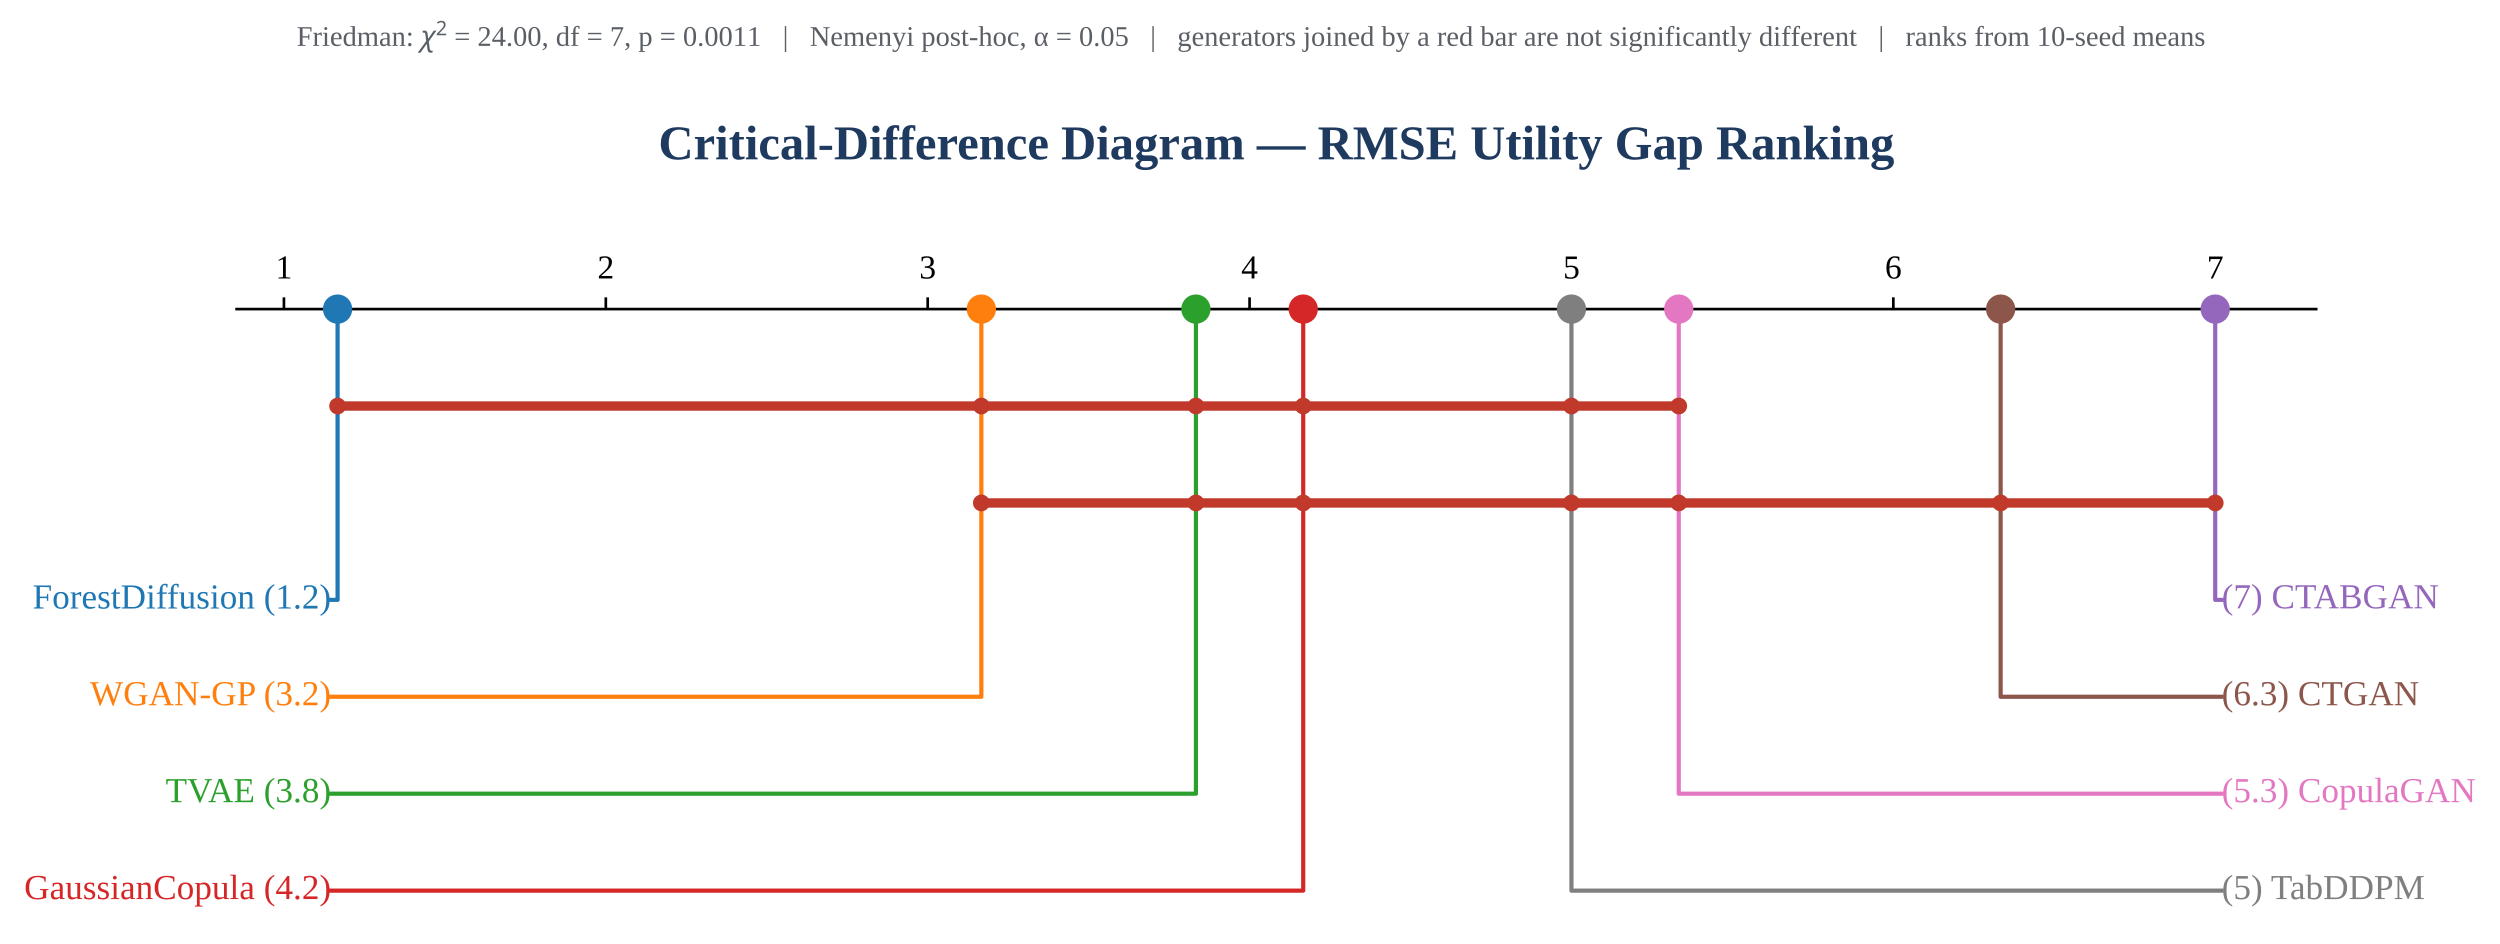
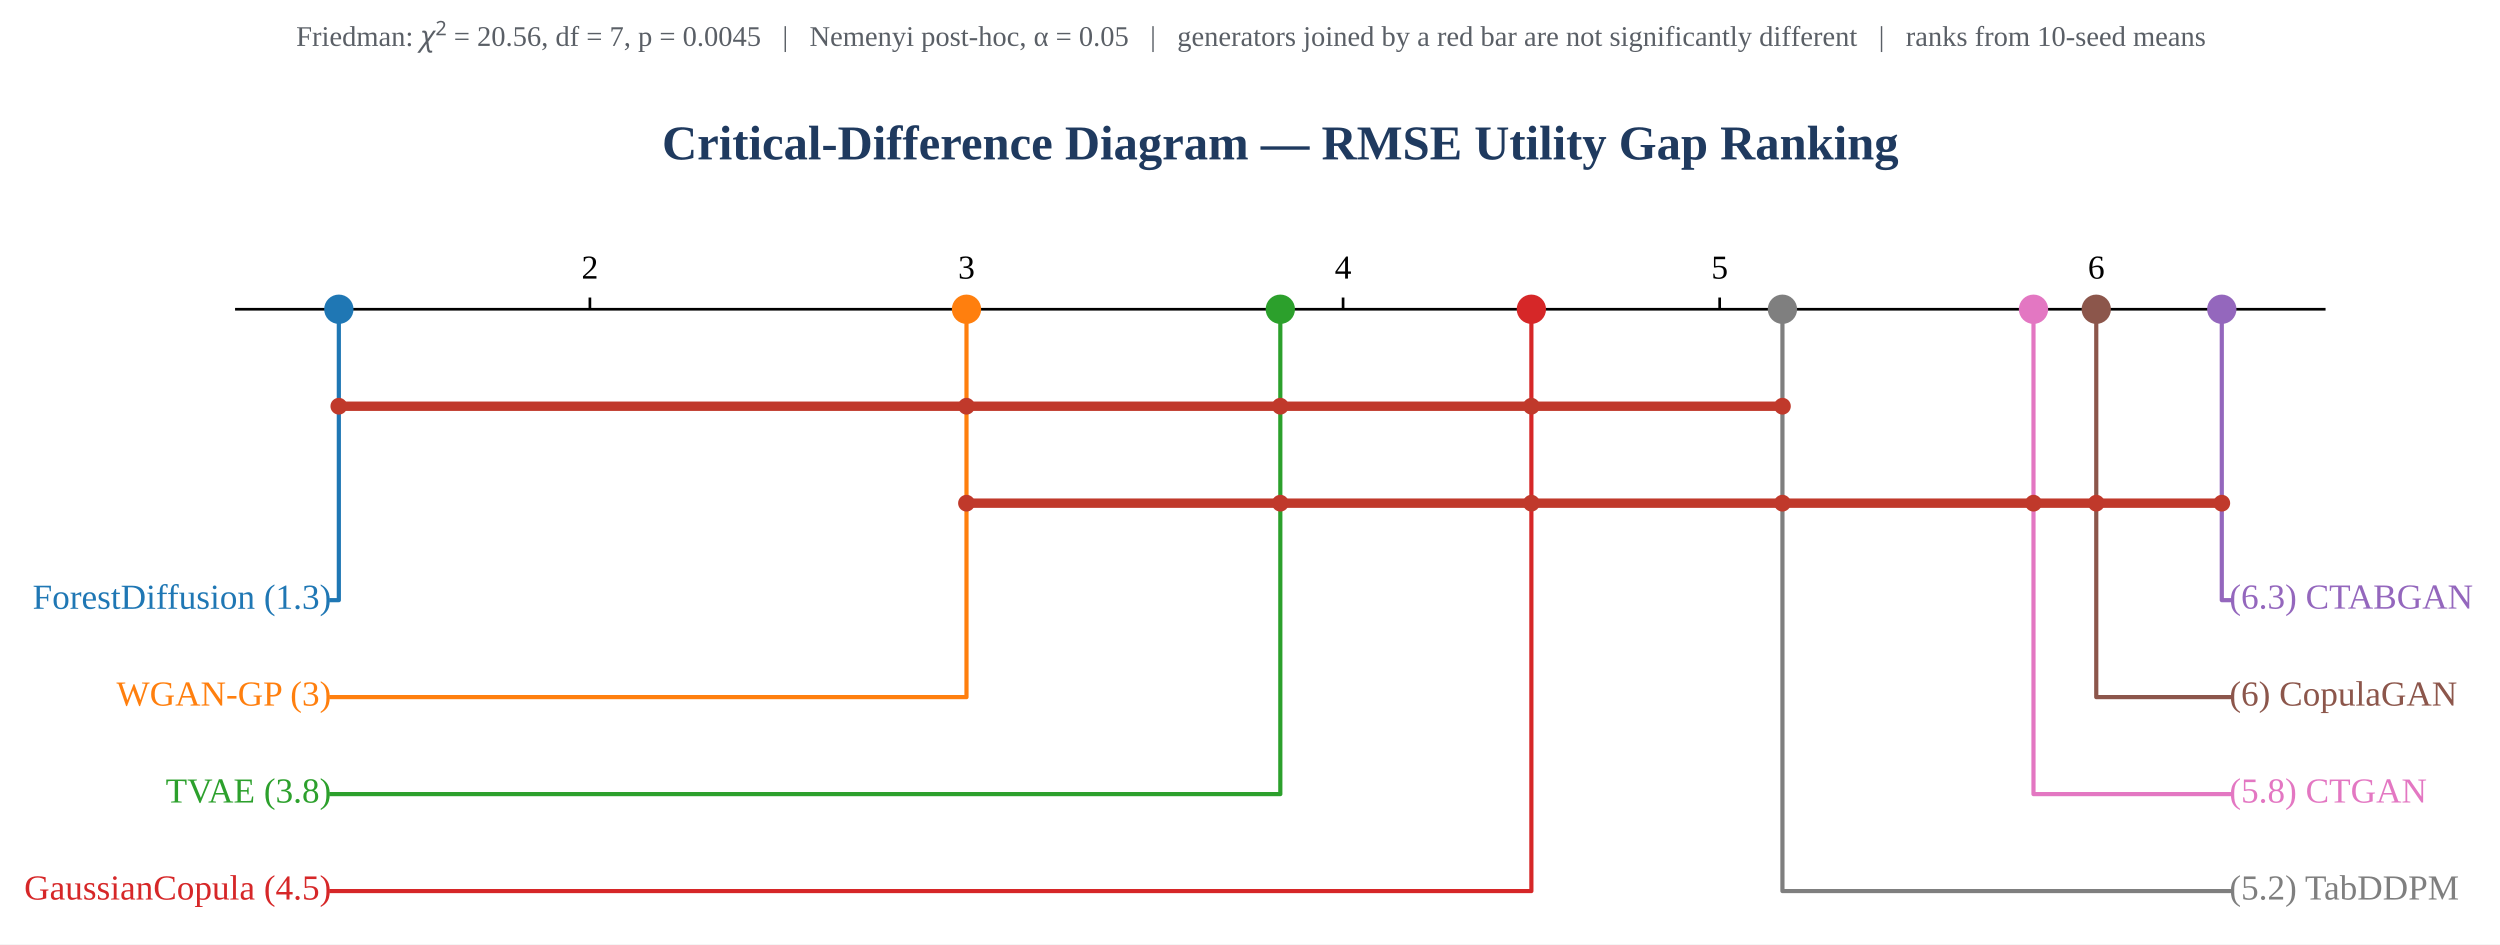
- <svg xmlns="http://www.w3.org/2000/svg" xmlns:xlink="http://www.w3.org/1999/xlink" width="745.669pt" height="281.52pt" viewBox="0 0 745.669 281.52" version="1.1">
+ <svg xmlns="http://www.w3.org/2000/svg" xmlns:xlink="http://www.w3.org/1999/xlink" width="745.305pt" height="281.52pt" viewBox="0 0 745.305 281.52" version="1.1">
  <defs>
    <style type="text/css">*{stroke-linejoin: round; stroke-linecap: butt}</style>
  </defs>
  <g id="figure_1">
    <g id="patch_1">
-       <path d="M 0 281.52  L 745.669 281.52  L 745.669 0  L 0 0  z " style="fill: #ffffff" />
+       <path d="M 0 281.52  L 745.305 281.52  L 745.305 0  L 0 0  z " style="fill: #ffffff" />
    </g>
    <g id="axes_1">
      <g id="patch_2">
-         <path d="M 70.576 274.32  L 690.84 274.32  L 690.84 83.52  L 70.576 83.52  z " style="fill: #ffffff" />
+         <path d="M 70.478 274.32  L 692.901 274.32  L 692.901 83.52  L 70.478 83.52  z " style="fill: #ffffff" />
      </g>
      <g id="matplotlib.axis_1">
        <g id="xtick_1">
          <g id="line2d_1">
            <defs>
-               <path id="m871bf089b4" d="M 0 0  L 0 -3.5  " style="stroke: #000000; stroke-width: 0.8" />
+               <path id="mf775d69736" d="M 0 0  L 0 -3.5  " style="stroke: #000000; stroke-width: 0.8" />
            </defs>
            <g>
-               <use xlink:href="#m871bf089b4" x="84.689" y="92.193" style="stroke: #000000; stroke-width: 0.8" />
+               <use xlink:href="#mf775d69736" x="175.862" y="92.193" style="stroke: #000000; stroke-width: 0.8" />
            </g>
          </g>
          <g id="text_1">
-             <text style="font-size: 10px; font-family: 'Tinos', 'Times New Roman', 'Liberation Serif', 'DejaVu Serif', serif; text-anchor: middle" x="84.689" y="83.063" transform="rotate(-0 84.68894 83.06304)">1</text>
+             <text style="font-size: 10px; font-family: 'Tinos', 'Times New Roman', 'Liberation Serif', 'DejaVu Serif', serif; text-anchor: middle" x="175.862" y="83.063" transform="rotate(-0 175.8618 83.06304)">2</text>
          </g>
        </g>
        <g id="xtick_2">
          <g id="line2d_2">
            <g>
-               <use xlink:href="#m871bf089b4" x="180.695" y="92.193" style="stroke: #000000; stroke-width: 0.8" />
+               <use xlink:href="#mf775d69736" x="288.132" y="92.193" style="stroke: #000000; stroke-width: 0.8" />
            </g>
          </g>
          <g id="text_2">
-             <text style="font-size: 10px; font-family: 'Tinos', 'Times New Roman', 'Liberation Serif', 'DejaVu Serif', serif; text-anchor: middle" x="180.695" y="83.063" transform="rotate(-0 180.6951 83.06304)">2</text>
+             <text style="font-size: 10px; font-family: 'Tinos', 'Times New Roman', 'Liberation Serif', 'DejaVu Serif', serif; text-anchor: middle" x="288.132" y="83.063" transform="rotate(-0 288.1315 83.06304)">3</text>
          </g>
        </g>
        <g id="xtick_3">
          <g id="line2d_3">
            <g>
-               <use xlink:href="#m871bf089b4" x="276.701" y="92.193" style="stroke: #000000; stroke-width: 0.8" />
+               <use xlink:href="#mf775d69736" x="400.401" y="92.193" style="stroke: #000000; stroke-width: 0.8" />
            </g>
          </g>
          <g id="text_3">
-             <text style="font-size: 10px; font-family: 'Tinos', 'Times New Roman', 'Liberation Serif', 'DejaVu Serif', serif; text-anchor: middle" x="276.701" y="83.063" transform="rotate(-0 276.7012 83.06304)">3</text>
+             <text style="font-size: 10px; font-family: 'Tinos', 'Times New Roman', 'Liberation Serif', 'DejaVu Serif', serif; text-anchor: middle" x="400.401" y="83.063" transform="rotate(-0 400.4013 83.06304)">4</text>
          </g>
        </g>
        <g id="xtick_4">
          <g id="line2d_4">
            <g>
-               <use xlink:href="#m871bf089b4" x="372.707" y="92.193" style="stroke: #000000; stroke-width: 0.8" />
+               <use xlink:href="#mf775d69736" x="512.671" y="92.193" style="stroke: #000000; stroke-width: 0.8" />
            </g>
          </g>
          <g id="text_4">
-             <text style="font-size: 10px; font-family: 'Tinos', 'Times New Roman', 'Liberation Serif', 'DejaVu Serif', serif; text-anchor: middle" x="372.707" y="83.063" transform="rotate(-0 372.7073 83.06304)">4</text>
+             <text style="font-size: 10px; font-family: 'Tinos', 'Times New Roman', 'Liberation Serif', 'DejaVu Serif', serif; text-anchor: middle" x="512.671" y="83.063" transform="rotate(-0 512.6711 83.06304)">5</text>
          </g>
        </g>
        <g id="xtick_5">
          <g id="line2d_5">
            <g>
-               <use xlink:href="#m871bf089b4" x="468.713" y="92.193" style="stroke: #000000; stroke-width: 0.8" />
+               <use xlink:href="#mf775d69736" x="624.941" y="92.193" style="stroke: #000000; stroke-width: 0.8" />
            </g>
          </g>
          <g id="text_5">
-             <text style="font-size: 10px; font-family: 'Tinos', 'Times New Roman', 'Liberation Serif', 'DejaVu Serif', serif; text-anchor: middle" x="468.713" y="83.063" transform="rotate(-0 468.7135 83.06304)">5</text>
-           </g>
-         </g>
-         <g id="xtick_6">
-           <g id="line2d_6">
-             <g>
-               <use xlink:href="#m871bf089b4" x="564.72" y="92.193" style="stroke: #000000; stroke-width: 0.8" />
-             </g>
-           </g>
-           <g id="text_6">
-             <text style="font-size: 10px; font-family: 'Tinos', 'Times New Roman', 'Liberation Serif', 'DejaVu Serif', serif; text-anchor: middle" x="564.72" y="83.063" transform="rotate(-0 564.7196 83.06304)">6</text>
-           </g>
-         </g>
-         <g id="xtick_7">
-           <g id="line2d_7">
-             <g>
-               <use xlink:href="#m871bf089b4" x="660.726" y="92.193" style="stroke: #000000; stroke-width: 0.8" />
-             </g>
-           </g>
-           <g id="text_7">
-             <text style="font-size: 10px; font-family: 'Tinos', 'Times New Roman', 'Liberation Serif', 'DejaVu Serif', serif; text-anchor: middle" x="660.726" y="83.063" transform="rotate(-0 660.7258 83.06304)">7</text>
-           </g>
-         </g>
+             <text style="font-size: 10px; font-family: 'Tinos', 'Times New Roman', 'Liberation Serif', 'DejaVu Serif', serif; text-anchor: middle" x="624.941" y="83.063" transform="rotate(-0 624.9409 83.06304)">6</text>
+           </g>
+         </g>
+       </g>
+       <g id="line2d_6">
+         <path d="M 98.77 178.92  L 101.015 178.92  L 101.015 92.193  " clip-path="url(#pda15fbd3fc)" style="fill: none; stroke: #1f77b4; stroke-width: 1.25; stroke-linecap: square" />
+       </g>
+       <g id="line2d_7">
+         <path d="M 98.77 207.829  L 288.132 207.829  L 288.132 92.193  " clip-path="url(#pda15fbd3fc)" style="fill: none; stroke: #ff7f0e; stroke-width: 1.25; stroke-linecap: square" />
      </g>
      <g id="line2d_8">
-         <path d="M 98.77 178.92  L 100.69 178.92  L 100.69 92.193  " clip-path="url(#pd97f876963)" style="fill: none; stroke: #1f77b4; stroke-width: 1.25; stroke-linecap: square" />
+         <path d="M 98.77 236.738  L 381.69 236.738  L 381.69 92.193  " clip-path="url(#pda15fbd3fc)" style="fill: none; stroke: #2ca02c; stroke-width: 1.25; stroke-linecap: square" />
      </g>
      <g id="line2d_9">
-         <path d="M 98.77 207.829  L 292.702 207.829  L 292.702 92.193  " clip-path="url(#pd97f876963)" style="fill: none; stroke: #ff7f0e; stroke-width: 1.25; stroke-linecap: square" />
+         <path d="M 98.77 265.647  L 456.536 265.647  L 456.536 92.193  " clip-path="url(#pda15fbd3fc)" style="fill: none; stroke: #d62728; stroke-width: 1.25; stroke-linecap: square" />
      </g>
      <g id="line2d_10">
-         <path d="M 98.77 236.738  L 356.706 236.738  L 356.706 92.193  " clip-path="url(#pd97f876963)" style="fill: none; stroke: #2ca02c; stroke-width: 1.25; stroke-linecap: square" />
+         <path d="M 664.61 178.92  L 662.364 178.92  L 662.364 92.193  " clip-path="url(#pda15fbd3fc)" style="fill: none; stroke: #9467bd; stroke-width: 1.25; stroke-linecap: square" />
      </g>
      <g id="line2d_11">
-         <path d="M 98.77 265.647  L 388.708 265.647  L 388.708 92.193  " clip-path="url(#pd97f876963)" style="fill: none; stroke: #d62728; stroke-width: 1.25; stroke-linecap: square" />
+         <path d="M 664.61 207.829  L 624.941 207.829  L 624.941 92.193  " clip-path="url(#pda15fbd3fc)" style="fill: none; stroke: #8c564b; stroke-width: 1.25; stroke-linecap: square" />
      </g>
      <g id="line2d_12">
-         <path d="M 662.646 178.92  L 660.726 178.92  L 660.726 92.193  " clip-path="url(#pd97f876963)" style="fill: none; stroke: #9467bd; stroke-width: 1.25; stroke-linecap: square" />
+         <path d="M 664.61 236.738  L 606.229 236.738  L 606.229 92.193  " clip-path="url(#pda15fbd3fc)" style="fill: none; stroke: #e377c2; stroke-width: 1.25; stroke-linecap: square" />
      </g>
      <g id="line2d_13">
-         <path d="M 662.646 207.829  L 596.722 207.829  L 596.722 92.193  " clip-path="url(#pd97f876963)" style="fill: none; stroke: #8c564b; stroke-width: 1.25; stroke-linecap: square" />
+         <path d="M 664.61 265.647  L 531.383 265.647  L 531.383 92.193  " clip-path="url(#pda15fbd3fc)" style="fill: none; stroke: #7f7f7f; stroke-width: 1.25; stroke-linecap: square" />
+       </g>
+       <g id="patch_3">
+         <path d="M 70.478 92.193  L 692.901 92.193  " style="fill: none; stroke: #000000; stroke-width: 0.8; stroke-linejoin: miter; stroke-linecap: square" />
      </g>
      <g id="line2d_14">
-         <path d="M 662.646 236.738  L 500.716 236.738  L 500.716 92.193  " clip-path="url(#pd97f876963)" style="fill: none; stroke: #e377c2; stroke-width: 1.25; stroke-linecap: square" />
+         <path d="M 456.536 121.102  L 381.69 121.102  L 531.383 121.102  L 288.132 121.102  L 101.015 121.102  " clip-path="url(#pda15fbd3fc)" style="fill: none; stroke: #c0392b; stroke-width: 2.8; stroke-linecap: square" />
+         <defs>
+           <path id="m8ddfed8702" d="M 0 2  C 0.53 2 1.039 1.789 1.414 1.414  C 1.789 1.039 2 0.53 2 0  C 2 -0.53 1.789 -1.039 1.414 -1.414  C 1.039 -1.789 0.53 -2 0 -2  C -0.53 -2 -1.039 -1.789 -1.414 -1.414  C -1.789 -1.039 -2 -0.53 -2 0  C -2 0.53 -1.789 1.039 -1.414 1.414  C -1.039 1.789 -0.53 2 0 2  z " style="stroke: #c0392b" />
+         </defs>
+         <g clip-path="url(#pda15fbd3fc)">
+           <use xlink:href="#m8ddfed8702" x="456.536" y="121.102" style="fill: #c0392b; stroke: #c0392b" />
+           <use xlink:href="#m8ddfed8702" x="381.69" y="121.102" style="fill: #c0392b; stroke: #c0392b" />
+           <use xlink:href="#m8ddfed8702" x="531.383" y="121.102" style="fill: #c0392b; stroke: #c0392b" />
+           <use xlink:href="#m8ddfed8702" x="288.132" y="121.102" style="fill: #c0392b; stroke: #c0392b" />
+           <use xlink:href="#m8ddfed8702" x="101.015" y="121.102" style="fill: #c0392b; stroke: #c0392b" />
+         </g>
      </g>
      <g id="line2d_15">
-         <path d="M 662.646 265.647  L 468.713 265.647  L 468.713 92.193  " clip-path="url(#pd97f876963)" style="fill: none; stroke: #7f7f7f; stroke-width: 1.25; stroke-linecap: square" />
-       </g>
-       <g id="patch_3">
-         <path d="M 70.576 92.193  L 690.84 92.193  " style="fill: none; stroke: #000000; stroke-width: 0.8; stroke-linejoin: miter; stroke-linecap: square" />
-       </g>
-       <g id="line2d_16">
-         <path d="M 292.702 121.102  L 500.716 121.102  L 100.69 121.102  L 468.713 121.102  L 388.708 121.102  L 356.706 121.102  " clip-path="url(#pd97f876963)" style="fill: none; stroke: #c0392b; stroke-width: 2.8; stroke-linecap: square" />
-         <defs>
-           <path id="m53fe7731b5" d="M 0 2  C 0.53 2 1.039 1.789 1.414 1.414  C 1.789 1.039 2 0.53 2 0  C 2 -0.53 1.789 -1.039 1.414 -1.414  C 1.039 -1.789 0.53 -2 0 -2  C -0.53 -2 -1.039 -1.789 -1.414 -1.414  C -1.789 -1.039 -2 -0.53 -2 0  C -2 0.53 -1.789 1.039 -1.414 1.414  C -1.039 1.789 -0.53 2 0 2  z " style="stroke: #c0392b" />
-         </defs>
-         <g clip-path="url(#pd97f876963)">
-           <use xlink:href="#m53fe7731b5" x="292.702" y="121.102" style="fill: #c0392b; stroke: #c0392b" />
-           <use xlink:href="#m53fe7731b5" x="500.716" y="121.102" style="fill: #c0392b; stroke: #c0392b" />
-           <use xlink:href="#m53fe7731b5" x="100.69" y="121.102" style="fill: #c0392b; stroke: #c0392b" />
-           <use xlink:href="#m53fe7731b5" x="468.713" y="121.102" style="fill: #c0392b; stroke: #c0392b" />
-           <use xlink:href="#m53fe7731b5" x="388.708" y="121.102" style="fill: #c0392b; stroke: #c0392b" />
-           <use xlink:href="#m53fe7731b5" x="356.706" y="121.102" style="fill: #c0392b; stroke: #c0392b" />
-         </g>
-       </g>
-       <g id="line2d_17">
-         <path d="M 292.702 150.011  L 500.716 150.011  L 596.722 150.011  L 468.713 150.011  L 388.708 150.011  L 660.726 150.011  L 356.706 150.011  " clip-path="url(#pd97f876963)" style="fill: none; stroke: #c0392b; stroke-width: 2.8; stroke-linecap: square" />
-         <g clip-path="url(#pd97f876963)">
-           <use xlink:href="#m53fe7731b5" x="292.702" y="150.011" style="fill: #c0392b; stroke: #c0392b" />
-           <use xlink:href="#m53fe7731b5" x="500.716" y="150.011" style="fill: #c0392b; stroke: #c0392b" />
-           <use xlink:href="#m53fe7731b5" x="596.722" y="150.011" style="fill: #c0392b; stroke: #c0392b" />
-           <use xlink:href="#m53fe7731b5" x="468.713" y="150.011" style="fill: #c0392b; stroke: #c0392b" />
-           <use xlink:href="#m53fe7731b5" x="388.708" y="150.011" style="fill: #c0392b; stroke: #c0392b" />
-           <use xlink:href="#m53fe7731b5" x="660.726" y="150.011" style="fill: #c0392b; stroke: #c0392b" />
-           <use xlink:href="#m53fe7731b5" x="356.706" y="150.011" style="fill: #c0392b; stroke: #c0392b" />
-         </g>
+         <path d="M 456.536 150.011  L 381.69 150.011  L 624.941 150.011  L 531.383 150.011  L 288.132 150.011  L 606.229 150.011  L 662.364 150.011  " clip-path="url(#pda15fbd3fc)" style="fill: none; stroke: #c0392b; stroke-width: 2.8; stroke-linecap: square" />
+         <g clip-path="url(#pda15fbd3fc)">
+           <use xlink:href="#m8ddfed8702" x="456.536" y="150.011" style="fill: #c0392b; stroke: #c0392b" />
+           <use xlink:href="#m8ddfed8702" x="381.69" y="150.011" style="fill: #c0392b; stroke: #c0392b" />
+           <use xlink:href="#m8ddfed8702" x="624.941" y="150.011" style="fill: #c0392b; stroke: #c0392b" />
+           <use xlink:href="#m8ddfed8702" x="531.383" y="150.011" style="fill: #c0392b; stroke: #c0392b" />
+           <use xlink:href="#m8ddfed8702" x="288.132" y="150.011" style="fill: #c0392b; stroke: #c0392b" />
+           <use xlink:href="#m8ddfed8702" x="606.229" y="150.011" style="fill: #c0392b; stroke: #c0392b" />
+           <use xlink:href="#m8ddfed8702" x="662.364" y="150.011" style="fill: #c0392b; stroke: #c0392b" />
+         </g>
+       </g>
+       <g id="text_6">
+         <text style="font-size: 10.5px; font-family: 'Tinos', 'Times New Roman', 'Liberation Serif', 'DejaVu Serif', serif; text-anchor: end; fill: #1f77b4" x="98.77" y="181.498" transform="rotate(-0 98.76984 181.4982)">ForestDiffusion (1.3)</text>
+       </g>
+       <g id="text_7">
+         <text style="font-size: 10.5px; font-family: 'Tinos', 'Times New Roman', 'Liberation Serif', 'DejaVu Serif', serif; text-anchor: end; fill: #ff7f0e" x="98.77" y="210.354" transform="rotate(-0 98.76984 210.354)">WGAN-GP (3)</text>
      </g>
      <g id="text_8">
-         <text style="font-size: 10.5px; font-family: 'Tinos', 'Times New Roman', 'Liberation Serif', 'DejaVu Serif', serif; text-anchor: end; fill: #1f77b4" x="98.77" y="181.498" transform="rotate(-0 98.76984 181.4982)">ForestDiffusion (1.2)</text>
+         <text style="font-size: 10.5px; font-family: 'Tinos', 'Times New Roman', 'Liberation Serif', 'DejaVu Serif', serif; text-anchor: end; fill: #2ca02c" x="98.77" y="239.263" transform="rotate(-0 98.76984 239.2631)">TVAE (3.8)</text>
      </g>
      <g id="text_9">
-         <text style="font-size: 10.5px; font-family: 'Tinos', 'Times New Roman', 'Liberation Serif', 'DejaVu Serif', serif; text-anchor: end; fill: #ff7f0e" x="98.77" y="210.354" transform="rotate(-0 98.76984 210.354)">WGAN-GP (3.2)</text>
+         <text style="font-size: 10.5px; font-family: 'Tinos', 'Times New Roman', 'Liberation Serif', 'DejaVu Serif', serif; text-anchor: end; fill: #d62728" x="98.77" y="268.172" transform="rotate(-0 98.76984 268.1722)">GaussianCopula (4.5)</text>
      </g>
      <g id="text_10">
-         <text style="font-size: 10.5px; font-family: 'Tinos', 'Times New Roman', 'Liberation Serif', 'DejaVu Serif', serif; text-anchor: end; fill: #2ca02c" x="98.77" y="239.263" transform="rotate(-0 98.76984 239.2631)">TVAE (3.8)</text>
+         <text style="font-size: 10.5px; font-family: 'Tinos', 'Times New Roman', 'Liberation Serif', 'DejaVu Serif', serif; text-anchor: start; fill: #9467bd" x="664.61" y="181.445" transform="rotate(-0 664.6095 181.4449)">(6.3) CTABGAN</text>
      </g>
      <g id="text_11">
-         <text style="font-size: 10.5px; font-family: 'Tinos', 'Times New Roman', 'Liberation Serif', 'DejaVu Serif', serif; text-anchor: end; fill: #d62728" x="98.77" y="268.172" transform="rotate(-0 98.76984 268.1722)">GaussianCopula (4.2)</text>
+         <text style="font-size: 10.5px; font-family: 'Tinos', 'Times New Roman', 'Liberation Serif', 'DejaVu Serif', serif; text-anchor: start; fill: #8c564b" x="664.61" y="210.354" transform="rotate(-0 664.6095 210.354)">(6) CopulaGAN</text>
      </g>
      <g id="text_12">
-         <text style="font-size: 10.5px; font-family: 'Tinos', 'Times New Roman', 'Liberation Serif', 'DejaVu Serif', serif; text-anchor: start; fill: #9467bd" x="662.646" y="181.445" transform="rotate(-0 662.6459 181.4449)">(7) CTABGAN</text>
+         <text style="font-size: 10.5px; font-family: 'Tinos', 'Times New Roman', 'Liberation Serif', 'DejaVu Serif', serif; text-anchor: start; fill: #e377c2" x="664.61" y="239.263" transform="rotate(-0 664.6095 239.2631)">(5.8) CTGAN</text>
      </g>
      <g id="text_13">
-         <text style="font-size: 10.5px; font-family: 'Tinos', 'Times New Roman', 'Liberation Serif', 'DejaVu Serif', serif; text-anchor: start; fill: #8c564b" x="662.646" y="210.354" transform="rotate(-0 662.6459 210.354)">(6.3) CTGAN</text>
+         <text style="font-size: 10.5px; font-family: 'Tinos', 'Times New Roman', 'Liberation Serif', 'DejaVu Serif', serif; text-anchor: start; fill: #7f7f7f" x="664.61" y="268.172" transform="rotate(-0 664.6095 268.1722)">(5.2) TabDDPM</text>
      </g>
      <g id="text_14">
-         <text style="font-size: 10.5px; font-family: 'Tinos', 'Times New Roman', 'Liberation Serif', 'DejaVu Serif', serif; text-anchor: start; fill: #e377c2" x="662.646" y="239.263" transform="rotate(-0 662.6459 239.2631)">(5.3) CopulaGAN</text>
-       </g>
-       <g id="text_15">
-         <text style="font-size: 10.5px; font-family: 'Tinos', 'Times New Roman', 'Liberation Serif', 'DejaVu Serif', serif; text-anchor: start; fill: #7f7f7f" x="662.646" y="268.172" transform="rotate(-0 662.6459 268.1722)">(5) TabDDPM</text>
-       </g>
-       <g id="text_16">
-         <text style="font-weight: 700; font-size: 14.5px; font-family: 'Tinos', 'Times New Roman', 'Liberation Serif', 'DejaVu Serif', serif; text-anchor: middle; fill: #1f3a5f" x="380.708" y="47.52" transform="rotate(-0 380.7079 47.52)">Critical-Difference Diagram — RMSE Utility Gap Ranking</text>
+         <text style="font-weight: 700; font-size: 14.5px; font-family: 'Tinos', 'Times New Roman', 'Liberation Serif', 'DejaVu Serif', serif; text-anchor: middle; fill: #1f3a5f" x="381.69" y="47.52" transform="rotate(-0 381.6897 47.52)">Critical-Difference Diagram — RMSE Utility Gap Ranking</text>
      </g>
      <g id="PathCollection_1">
        <defs>
-           <path id="m8ecfbe1f45" d="M 0 3.873  C 1.027 3.873 2.012 3.465 2.739 2.739  C 3.465 2.012 3.873 1.027 3.873 0  C 3.873 -1.027 3.465 -2.012 2.739 -2.739  C 2.012 -3.465 1.027 -3.873 0 -3.873  C -1.027 -3.873 -2.012 -3.465 -2.739 -2.739  C -3.465 -2.012 -3.873 -1.027 -3.873 0  C -3.873 1.027 -3.465 2.012 -2.739 2.739  C -2.012 3.465 -1.027 3.873 0 3.873  z " style="stroke: #1f77b4" />
-         </defs>
-         <g clip-path="url(#pd97f876963)">
-           <use xlink:href="#m8ecfbe1f45" x="100.69" y="92.193" style="fill: #1f77b4; stroke: #1f77b4" />
+           <path id="m4fbdb221cb" d="M 0 3.873  C 1.027 3.873 2.012 3.465 2.739 2.739  C 3.465 2.012 3.873 1.027 3.873 0  C 3.873 -1.027 3.465 -2.012 2.739 -2.739  C 2.012 -3.465 1.027 -3.873 0 -3.873  C -1.027 -3.873 -2.012 -3.465 -2.739 -2.739  C -3.465 -2.012 -3.873 -1.027 -3.873 0  C -3.873 1.027 -3.465 2.012 -2.739 2.739  C -2.012 3.465 -1.027 3.873 0 3.873  z " style="stroke: #1f77b4" />
+         </defs>
+         <g clip-path="url(#pda15fbd3fc)">
+           <use xlink:href="#m4fbdb221cb" x="101.015" y="92.193" style="fill: #1f77b4; stroke: #1f77b4" />
        </g>
      </g>
      <g id="PathCollection_2">
        <defs>
-           <path id="m369418fe2e" d="M 0 3.873  C 1.027 3.873 2.012 3.465 2.739 2.739  C 3.465 2.012 3.873 1.027 3.873 0  C 3.873 -1.027 3.465 -2.012 2.739 -2.739  C 2.012 -3.465 1.027 -3.873 0 -3.873  C -1.027 -3.873 -2.012 -3.465 -2.739 -2.739  C -3.465 -2.012 -3.873 -1.027 -3.873 0  C -3.873 1.027 -3.465 2.012 -2.739 2.739  C -2.012 3.465 -1.027 3.873 0 3.873  z " style="stroke: #ff7f0e" />
-         </defs>
-         <g clip-path="url(#pd97f876963)">
-           <use xlink:href="#m369418fe2e" x="292.702" y="92.193" style="fill: #ff7f0e; stroke: #ff7f0e" />
+           <path id="m5bcdaa7af8" d="M 0 3.873  C 1.027 3.873 2.012 3.465 2.739 2.739  C 3.465 2.012 3.873 1.027 3.873 0  C 3.873 -1.027 3.465 -2.012 2.739 -2.739  C 2.012 -3.465 1.027 -3.873 0 -3.873  C -1.027 -3.873 -2.012 -3.465 -2.739 -2.739  C -3.465 -2.012 -3.873 -1.027 -3.873 0  C -3.873 1.027 -3.465 2.012 -2.739 2.739  C -2.012 3.465 -1.027 3.873 0 3.873  z " style="stroke: #ff7f0e" />
+         </defs>
+         <g clip-path="url(#pda15fbd3fc)">
+           <use xlink:href="#m5bcdaa7af8" x="288.132" y="92.193" style="fill: #ff7f0e; stroke: #ff7f0e" />
        </g>
      </g>
      <g id="PathCollection_3">
        <defs>
-           <path id="m31e26188dd" d="M 0 3.873  C 1.027 3.873 2.012 3.465 2.739 2.739  C 3.465 2.012 3.873 1.027 3.873 0  C 3.873 -1.027 3.465 -2.012 2.739 -2.739  C 2.012 -3.465 1.027 -3.873 0 -3.873  C -1.027 -3.873 -2.012 -3.465 -2.739 -2.739  C -3.465 -2.012 -3.873 -1.027 -3.873 0  C -3.873 1.027 -3.465 2.012 -2.739 2.739  C -2.012 3.465 -1.027 3.873 0 3.873  z " style="stroke: #2ca02c" />
-         </defs>
-         <g clip-path="url(#pd97f876963)">
-           <use xlink:href="#m31e26188dd" x="356.706" y="92.193" style="fill: #2ca02c; stroke: #2ca02c" />
+           <path id="m121e99ea03" d="M 0 3.873  C 1.027 3.873 2.012 3.465 2.739 2.739  C 3.465 2.012 3.873 1.027 3.873 0  C 3.873 -1.027 3.465 -2.012 2.739 -2.739  C 2.012 -3.465 1.027 -3.873 0 -3.873  C -1.027 -3.873 -2.012 -3.465 -2.739 -2.739  C -3.465 -2.012 -3.873 -1.027 -3.873 0  C -3.873 1.027 -3.465 2.012 -2.739 2.739  C -2.012 3.465 -1.027 3.873 0 3.873  z " style="stroke: #2ca02c" />
+         </defs>
+         <g clip-path="url(#pda15fbd3fc)">
+           <use xlink:href="#m121e99ea03" x="381.69" y="92.193" style="fill: #2ca02c; stroke: #2ca02c" />
        </g>
      </g>
      <g id="PathCollection_4">
        <defs>
-           <path id="m84608fba02" d="M 0 3.873  C 1.027 3.873 2.012 3.465 2.739 2.739  C 3.465 2.012 3.873 1.027 3.873 0  C 3.873 -1.027 3.465 -2.012 2.739 -2.739  C 2.012 -3.465 1.027 -3.873 0 -3.873  C -1.027 -3.873 -2.012 -3.465 -2.739 -2.739  C -3.465 -2.012 -3.873 -1.027 -3.873 0  C -3.873 1.027 -3.465 2.012 -2.739 2.739  C -2.012 3.465 -1.027 3.873 0 3.873  z " style="stroke: #d62728" />
-         </defs>
-         <g clip-path="url(#pd97f876963)">
-           <use xlink:href="#m84608fba02" x="388.708" y="92.193" style="fill: #d62728; stroke: #d62728" />
+           <path id="mcd28e0586d" d="M 0 3.873  C 1.027 3.873 2.012 3.465 2.739 2.739  C 3.465 2.012 3.873 1.027 3.873 0  C 3.873 -1.027 3.465 -2.012 2.739 -2.739  C 2.012 -3.465 1.027 -3.873 0 -3.873  C -1.027 -3.873 -2.012 -3.465 -2.739 -2.739  C -3.465 -2.012 -3.873 -1.027 -3.873 0  C -3.873 1.027 -3.465 2.012 -2.739 2.739  C -2.012 3.465 -1.027 3.873 0 3.873  z " style="stroke: #d62728" />
+         </defs>
+         <g clip-path="url(#pda15fbd3fc)">
+           <use xlink:href="#mcd28e0586d" x="456.536" y="92.193" style="fill: #d62728; stroke: #d62728" />
        </g>
      </g>
      <g id="PathCollection_5">
        <defs>
-           <path id="ma0f5c6fd3d" d="M 0 3.873  C 1.027 3.873 2.012 3.465 2.739 2.739  C 3.465 2.012 3.873 1.027 3.873 0  C 3.873 -1.027 3.465 -2.012 2.739 -2.739  C 2.012 -3.465 1.027 -3.873 0 -3.873  C -1.027 -3.873 -2.012 -3.465 -2.739 -2.739  C -3.465 -2.012 -3.873 -1.027 -3.873 0  C -3.873 1.027 -3.465 2.012 -2.739 2.739  C -2.012 3.465 -1.027 3.873 0 3.873  z " style="stroke: #9467bd" />
-         </defs>
-         <g clip-path="url(#pd97f876963)">
-           <use xlink:href="#ma0f5c6fd3d" x="660.726" y="92.193" style="fill: #9467bd; stroke: #9467bd" />
+           <path id="m133e485410" d="M 0 3.873  C 1.027 3.873 2.012 3.465 2.739 2.739  C 3.465 2.012 3.873 1.027 3.873 0  C 3.873 -1.027 3.465 -2.012 2.739 -2.739  C 2.012 -3.465 1.027 -3.873 0 -3.873  C -1.027 -3.873 -2.012 -3.465 -2.739 -2.739  C -3.465 -2.012 -3.873 -1.027 -3.873 0  C -3.873 1.027 -3.465 2.012 -2.739 2.739  C -2.012 3.465 -1.027 3.873 0 3.873  z " style="stroke: #9467bd" />
+         </defs>
+         <g clip-path="url(#pda15fbd3fc)">
+           <use xlink:href="#m133e485410" x="662.364" y="92.193" style="fill: #9467bd; stroke: #9467bd" />
        </g>
      </g>
      <g id="PathCollection_6">
        <defs>
-           <path id="mb02b21d3be" d="M 0 3.873  C 1.027 3.873 2.012 3.465 2.739 2.739  C 3.465 2.012 3.873 1.027 3.873 0  C 3.873 -1.027 3.465 -2.012 2.739 -2.739  C 2.012 -3.465 1.027 -3.873 0 -3.873  C -1.027 -3.873 -2.012 -3.465 -2.739 -2.739  C -3.465 -2.012 -3.873 -1.027 -3.873 0  C -3.873 1.027 -3.465 2.012 -2.739 2.739  C -2.012 3.465 -1.027 3.873 0 3.873  z " style="stroke: #8c564b" />
-         </defs>
-         <g clip-path="url(#pd97f876963)">
-           <use xlink:href="#mb02b21d3be" x="596.722" y="92.193" style="fill: #8c564b; stroke: #8c564b" />
+           <path id="m2ec3589271" d="M 0 3.873  C 1.027 3.873 2.012 3.465 2.739 2.739  C 3.465 2.012 3.873 1.027 3.873 0  C 3.873 -1.027 3.465 -2.012 2.739 -2.739  C 2.012 -3.465 1.027 -3.873 0 -3.873  C -1.027 -3.873 -2.012 -3.465 -2.739 -2.739  C -3.465 -2.012 -3.873 -1.027 -3.873 0  C -3.873 1.027 -3.465 2.012 -2.739 2.739  C -2.012 3.465 -1.027 3.873 0 3.873  z " style="stroke: #8c564b" />
+         </defs>
+         <g clip-path="url(#pda15fbd3fc)">
+           <use xlink:href="#m2ec3589271" x="624.941" y="92.193" style="fill: #8c564b; stroke: #8c564b" />
        </g>
      </g>
      <g id="PathCollection_7">
        <defs>
-           <path id="mb84f56e63d" d="M 0 3.873  C 1.027 3.873 2.012 3.465 2.739 2.739  C 3.465 2.012 3.873 1.027 3.873 0  C 3.873 -1.027 3.465 -2.012 2.739 -2.739  C 2.012 -3.465 1.027 -3.873 0 -3.873  C -1.027 -3.873 -2.012 -3.465 -2.739 -2.739  C -3.465 -2.012 -3.873 -1.027 -3.873 0  C -3.873 1.027 -3.465 2.012 -2.739 2.739  C -2.012 3.465 -1.027 3.873 0 3.873  z " style="stroke: #e377c2" />
-         </defs>
-         <g clip-path="url(#pd97f876963)">
-           <use xlink:href="#mb84f56e63d" x="500.716" y="92.193" style="fill: #e377c2; stroke: #e377c2" />
+           <path id="m7bbc875355" d="M 0 3.873  C 1.027 3.873 2.012 3.465 2.739 2.739  C 3.465 2.012 3.873 1.027 3.873 0  C 3.873 -1.027 3.465 -2.012 2.739 -2.739  C 2.012 -3.465 1.027 -3.873 0 -3.873  C -1.027 -3.873 -2.012 -3.465 -2.739 -2.739  C -3.465 -2.012 -3.873 -1.027 -3.873 0  C -3.873 1.027 -3.465 2.012 -2.739 2.739  C -2.012 3.465 -1.027 3.873 0 3.873  z " style="stroke: #e377c2" />
+         </defs>
+         <g clip-path="url(#pda15fbd3fc)">
+           <use xlink:href="#m7bbc875355" x="606.229" y="92.193" style="fill: #e377c2; stroke: #e377c2" />
        </g>
      </g>
      <g id="PathCollection_8">
        <defs>
-           <path id="mfab6bb9e9d" d="M 0 3.873  C 1.027 3.873 2.012 3.465 2.739 2.739  C 3.465 2.012 3.873 1.027 3.873 0  C 3.873 -1.027 3.465 -2.012 2.739 -2.739  C 2.012 -3.465 1.027 -3.873 0 -3.873  C -1.027 -3.873 -2.012 -3.465 -2.739 -2.739  C -3.465 -2.012 -3.873 -1.027 -3.873 0  C -3.873 1.027 -3.465 2.012 -2.739 2.739  C -2.012 3.465 -1.027 3.873 0 3.873  z " style="stroke: #7f7f7f" />
-         </defs>
-         <g clip-path="url(#pd97f876963)">
-           <use xlink:href="#mfab6bb9e9d" x="468.713" y="92.193" style="fill: #7f7f7f; stroke: #7f7f7f" />
+           <path id="m0fac8bb189" d="M 0 3.873  C 1.027 3.873 2.012 3.465 2.739 2.739  C 3.465 2.012 3.873 1.027 3.873 0  C 3.873 -1.027 3.465 -2.012 2.739 -2.739  C 2.012 -3.465 1.027 -3.873 0 -3.873  C -1.027 -3.873 -2.012 -3.465 -2.739 -2.739  C -3.465 -2.012 -3.873 -1.027 -3.873 0  C -3.873 1.027 -3.465 2.012 -2.739 2.739  C -2.012 3.465 -1.027 3.873 0 3.873  z " style="stroke: #7f7f7f" />
+         </defs>
+         <g clip-path="url(#pda15fbd3fc)">
+           <use xlink:href="#m0fac8bb189" x="531.383" y="92.193" style="fill: #7f7f7f; stroke: #7f7f7f" />
        </g>
      </g>
    </g>
-     <g id="text_17">
-       <g style="fill: #5a5f66" transform="translate(88.48286 14.255)">
+     <g id="text_15">
+       <g style="fill: #5a5f66" transform="translate(88.29468 14.255)">
        <text>
          <tspan x="0" y="-0.57" style="font-size: 8.5px; font-family: 'Tinos'; fill: #5a5f66">F</tspan>
          <tspan x="4.727" y="-0.57" style="font-size: 8.5px; font-family: 'Tinos'; fill: #5a5f66">r</tspan>
          <tspan x="7.558" y="-0.57" style="font-size: 8.5px; font-family: 'Tinos'; fill: #5a5f66">i</tspan>
          <tspan x="9.919" y="-0.57" style="font-size: 8.5px; font-family: 'Tinos'; fill: #5a5f66">e</tspan>
          <tspan x="13.692" y="-0.57" style="font-size: 8.5px; font-family: 'Tinos'; fill: #5a5f66">d</tspan>
          <tspan x="17.942" y="-0.57" style="font-size: 8.5px; font-family: 'Tinos'; fill: #5a5f66">m</tspan>
          <tspan x="24.554" y="-0.57" style="font-size: 8.5px; font-family: 'Tinos'; fill: #5a5f66">a</tspan>
          <tspan x="28.326" y="-0.57" style="font-size: 8.5px; font-family: 'Tinos'; fill: #5a5f66">n</tspan>
          <tspan x="32.576" y="-0.57" style="font-size: 8.5px; font-family: 'Tinos'; fill: #5a5f66">:</tspan>
          <tspan x="34.938" y="-0.57" style="font-size: 8.5px; font-family: 'Tinos'; fill: #5a5f66"> </tspan>
          <tspan x="44.875" y="-0.57" style="font-size: 8.5px; font-family: 'Tinos'; fill: #5a5f66"> </tspan>
          <tspan x="47" y="-0.57" style="font-size: 8.5px; font-family: 'Tinos'; fill: #5a5f66">=</tspan>
          <tspan x="51.794" y="-0.57" style="font-size: 8.5px; font-family: 'Tinos'; fill: #5a5f66"> </tspan>
          <tspan x="53.919" y="-0.57" style="font-size: 8.5px; font-family: 'Tinos'; fill: #5a5f66">2</tspan>
-           <tspan x="58.169" y="-0.57" style="font-size: 8.5px; font-family: 'Tinos'; fill: #5a5f66">4</tspan>
+           <tspan x="58.169" y="-0.57" style="font-size: 8.5px; font-family: 'Tinos'; fill: #5a5f66">0</tspan>
          <tspan x="62.419" y="-0.57" style="font-size: 8.5px; font-family: 'Tinos'; fill: #5a5f66">.</tspan>
-           <tspan x="64.544" y="-0.57" style="font-size: 8.5px; font-family: 'Tinos'; fill: #5a5f66">0</tspan>
-           <tspan x="68.794" y="-0.57" style="font-size: 8.5px; font-family: 'Tinos'; fill: #5a5f66">0</tspan>
+           <tspan x="64.544" y="-0.57" style="font-size: 8.5px; font-family: 'Tinos'; fill: #5a5f66">5</tspan>
+           <tspan x="68.794" y="-0.57" style="font-size: 8.5px; font-family: 'Tinos'; fill: #5a5f66">6</tspan>
          <tspan x="73.044" y="-0.57" style="font-size: 8.5px; font-family: 'Tinos'; fill: #5a5f66">,</tspan>
          <tspan x="75.169" y="-0.57" style="font-size: 8.5px; font-family: 'Tinos'; fill: #5a5f66"> </tspan>
          <tspan x="77.294" y="-0.57" style="font-size: 8.5px; font-family: 'Tinos'; fill: #5a5f66">d</tspan>
          <tspan x="81.544" y="-0.57" style="font-size: 8.5px; font-family: 'Tinos'; fill: #5a5f66">f</tspan>
          <tspan x="84.374" y="-0.57" style="font-size: 8.5px; font-family: 'Tinos'; fill: #5a5f66"> </tspan>
          <tspan x="86.499" y="-0.57" style="font-size: 8.5px; font-family: 'Tinos'; fill: #5a5f66">=</tspan>
          <tspan x="91.293" y="-0.57" style="font-size: 8.5px; font-family: 'Tinos'; fill: #5a5f66"> </tspan>
          <tspan x="93.418" y="-0.57" style="font-size: 8.5px; font-family: 'Tinos'; fill: #5a5f66">7</tspan>
          <tspan x="97.668" y="-0.57" style="font-size: 8.5px; font-family: 'Tinos'; fill: #5a5f66">,</tspan>
          <tspan x="99.793" y="-0.57" style="font-size: 8.5px; font-family: 'Tinos'; fill: #5a5f66"> </tspan>
          <tspan x="101.918" y="-0.57" style="font-size: 8.5px; font-family: 'Tinos'; fill: #5a5f66">p</tspan>
          <tspan x="106.168" y="-0.57" style="font-size: 8.5px; font-family: 'Tinos'; fill: #5a5f66"> </tspan>
          <tspan x="108.293" y="-0.57" style="font-size: 8.5px; font-family: 'Tinos'; fill: #5a5f66">=</tspan>
          <tspan x="113.087" y="-0.57" style="font-size: 8.5px; font-family: 'Tinos'; fill: #5a5f66"> </tspan>
          <tspan x="115.212" y="-0.57" style="font-size: 8.5px; font-family: 'Tinos'; fill: #5a5f66">0</tspan>
          <tspan x="119.462" y="-0.57" style="font-size: 8.5px; font-family: 'Tinos'; fill: #5a5f66">.</tspan>
          <tspan x="121.587" y="-0.57" style="font-size: 8.5px; font-family: 'Tinos'; fill: #5a5f66">0</tspan>
          <tspan x="125.837" y="-0.57" style="font-size: 8.5px; font-family: 'Tinos'; fill: #5a5f66">0</tspan>
-           <tspan x="130.087" y="-0.57" style="font-size: 8.5px; font-family: 'Tinos'; fill: #5a5f66">1</tspan>
-           <tspan x="134.337" y="-0.57" style="font-size: 8.5px; font-family: 'Tinos'; fill: #5a5f66">1</tspan>
+           <tspan x="130.087" y="-0.57" style="font-size: 8.5px; font-family: 'Tinos'; fill: #5a5f66">4</tspan>
+           <tspan x="134.337" y="-0.57" style="font-size: 8.5px; font-family: 'Tinos'; fill: #5a5f66">5</tspan>
          <tspan x="138.587" y="-0.57" style="font-size: 8.5px; font-family: 'Tinos'; fill: #5a5f66"> </tspan>
          <tspan x="140.712" y="-0.57" style="font-size: 8.5px; font-family: 'Tinos'; fill: #5a5f66"> </tspan>
          <tspan x="142.837" y="-0.57" style="font-size: 8.5px; font-family: 'Tinos'; fill: #5a5f66"> </tspan>
          <tspan x="144.962" y="-0.57" style="font-size: 8.5px; font-family: 'Tinos'; fill: #5a5f66">|</tspan>
          <tspan x="146.663" y="-0.57" style="font-size: 8.5px; font-family: 'Tinos'; fill: #5a5f66"> </tspan>
          <tspan x="148.788" y="-0.57" style="font-size: 8.5px; font-family: 'Tinos'; fill: #5a5f66"> </tspan>
          <tspan x="150.913" y="-0.57" style="font-size: 8.5px; font-family: 'Tinos'; fill: #5a5f66"> </tspan>
          <tspan x="153.038" y="-0.57" style="font-size: 8.5px; font-family: 'Tinos'; fill: #5a5f66">N</tspan>
          <tspan x="159.177" y="-0.57" style="font-size: 8.5px; font-family: 'Tinos'; fill: #5a5f66">e</tspan>
          <tspan x="162.949" y="-0.57" style="font-size: 8.5px; font-family: 'Tinos'; fill: #5a5f66">m</tspan>
          <tspan x="169.561" y="-0.57" style="font-size: 8.5px; font-family: 'Tinos'; fill: #5a5f66">e</tspan>
          <tspan x="173.334" y="-0.57" style="font-size: 8.5px; font-family: 'Tinos'; fill: #5a5f66">n</tspan>
          <tspan x="177.584" y="-0.57" style="font-size: 8.5px; font-family: 'Tinos'; fill: #5a5f66">y</tspan>
          <tspan x="181.834" y="-0.57" style="font-size: 8.5px; font-family: 'Tinos'; fill: #5a5f66">i</tspan>
          <tspan x="184.195" y="-0.57" style="font-size: 8.5px; font-family: 'Tinos'; fill: #5a5f66"> </tspan>
          <tspan x="186.32" y="-0.57" style="font-size: 8.5px; font-family: 'Tinos'; fill: #5a5f66">p</tspan>
          <tspan x="190.57" y="-0.57" style="font-size: 8.5px; font-family: 'Tinos'; fill: #5a5f66">o</tspan>
          <tspan x="194.82" y="-0.57" style="font-size: 8.5px; font-family: 'Tinos'; fill: #5a5f66">s</tspan>
          <tspan x="198.128" y="-0.57" style="font-size: 8.5px; font-family: 'Tinos'; fill: #5a5f66">t</tspan>
          <tspan x="200.49" y="-0.57" style="font-size: 8.5px; font-family: 'Tinos'; fill: #5a5f66">-</tspan>
          <tspan x="203.32" y="-0.57" style="font-size: 8.5px; font-family: 'Tinos'; fill: #5a5f66">h</tspan>
          <tspan x="207.57" y="-0.57" style="font-size: 8.5px; font-family: 'Tinos'; fill: #5a5f66">o</tspan>
          <tspan x="211.82" y="-0.57" style="font-size: 8.5px; font-family: 'Tinos'; fill: #5a5f66">c</tspan>
          <tspan x="215.593" y="-0.57" style="font-size: 8.5px; font-family: 'Tinos'; fill: #5a5f66">,</tspan>
          <tspan x="217.718" y="-0.57" style="font-size: 8.5px; font-family: 'Tinos'; fill: #5a5f66"> </tspan>
          <tspan x="219.843" y="-0.57" style="font-size: 8.5px; font-family: 'Tinos'; fill: #5a5f66">α</tspan>
          <tspan x="224.296" y="-0.57" style="font-size: 8.5px; font-family: 'Tinos'; fill: #5a5f66"> </tspan>
          <tspan x="226.421" y="-0.57" style="font-size: 8.5px; font-family: 'Tinos'; fill: #5a5f66">=</tspan>
          <tspan x="231.215" y="-0.57" style="font-size: 8.5px; font-family: 'Tinos'; fill: #5a5f66"> </tspan>
          <tspan x="233.34" y="-0.57" style="font-size: 8.5px; font-family: 'Tinos'; fill: #5a5f66">0</tspan>
          <tspan x="237.59" y="-0.57" style="font-size: 8.5px; font-family: 'Tinos'; fill: #5a5f66">.</tspan>
          <tspan x="239.715" y="-0.57" style="font-size: 8.5px; font-family: 'Tinos'; fill: #5a5f66">0</tspan>
          <tspan x="243.965" y="-0.57" style="font-size: 8.5px; font-family: 'Tinos'; fill: #5a5f66">5</tspan>
          <tspan x="248.215" y="-0.57" style="font-size: 8.5px; font-family: 'Tinos'; fill: #5a5f66"> </tspan>
          <tspan x="250.34" y="-0.57" style="font-size: 8.5px; font-family: 'Tinos'; fill: #5a5f66"> </tspan>
          <tspan x="252.465" y="-0.57" style="font-size: 8.5px; font-family: 'Tinos'; fill: #5a5f66"> </tspan>
          <tspan x="254.59" y="-0.57" style="font-size: 8.5px; font-family: 'Tinos'; fill: #5a5f66">|</tspan>
          <tspan x="256.292" y="-0.57" style="font-size: 8.5px; font-family: 'Tinos'; fill: #5a5f66"> </tspan>
          <tspan x="258.417" y="-0.57" style="font-size: 8.5px; font-family: 'Tinos'; fill: #5a5f66"> </tspan>
          <tspan x="260.542" y="-0.57" style="font-size: 8.5px; font-family: 'Tinos'; fill: #5a5f66"> </tspan>
          <tspan x="262.667" y="-0.57" style="font-size: 8.5px; font-family: 'Tinos'; fill: #5a5f66">g</tspan>
          <tspan x="266.917" y="-0.57" style="font-size: 8.5px; font-family: 'Tinos'; fill: #5a5f66">e</tspan>
          <tspan x="270.689" y="-0.57" style="font-size: 8.5px; font-family: 'Tinos'; fill: #5a5f66">n</tspan>
          <tspan x="274.939" y="-0.57" style="font-size: 8.5px; font-family: 'Tinos'; fill: #5a5f66">e</tspan>
          <tspan x="278.712" y="-0.57" style="font-size: 8.5px; font-family: 'Tinos'; fill: #5a5f66">r</tspan>
          <tspan x="281.543" y="-0.57" style="font-size: 8.5px; font-family: 'Tinos'; fill: #5a5f66">a</tspan>
          <tspan x="285.315" y="-0.57" style="font-size: 8.5px; font-family: 'Tinos'; fill: #5a5f66">t</tspan>
          <tspan x="287.677" y="-0.57" style="font-size: 8.5px; font-family: 'Tinos'; fill: #5a5f66">o</tspan>
          <tspan x="291.927" y="-0.57" style="font-size: 8.5px; font-family: 'Tinos'; fill: #5a5f66">r</tspan>
          <tspan x="294.758" y="-0.57" style="font-size: 8.5px; font-family: 'Tinos'; fill: #5a5f66">s</tspan>
          <tspan x="298.065" y="-0.57" style="font-size: 8.5px; font-family: 'Tinos'; fill: #5a5f66"> </tspan>
          <tspan x="300.19" y="-0.57" style="font-size: 8.5px; font-family: 'Tinos'; fill: #5a5f66">j</tspan>
          <tspan x="302.552" y="-0.57" style="font-size: 8.5px; font-family: 'Tinos'; fill: #5a5f66">o</tspan>
          <tspan x="306.802" y="-0.57" style="font-size: 8.5px; font-family: 'Tinos'; fill: #5a5f66">i</tspan>
          <tspan x="309.164" y="-0.57" style="font-size: 8.5px; font-family: 'Tinos'; fill: #5a5f66">n</tspan>
          <tspan x="313.414" y="-0.57" style="font-size: 8.5px; font-family: 'Tinos'; fill: #5a5f66">e</tspan>
          <tspan x="317.186" y="-0.57" style="font-size: 8.5px; font-family: 'Tinos'; fill: #5a5f66">d</tspan>
          <tspan x="321.436" y="-0.57" style="font-size: 8.5px; font-family: 'Tinos'; fill: #5a5f66"> </tspan>
          <tspan x="323.561" y="-0.57" style="font-size: 8.5px; font-family: 'Tinos'; fill: #5a5f66">b</tspan>
          <tspan x="327.811" y="-0.57" style="font-size: 8.5px; font-family: 'Tinos'; fill: #5a5f66">y</tspan>
          <tspan x="332.061" y="-0.57" style="font-size: 8.5px; font-family: 'Tinos'; fill: #5a5f66"> </tspan>
          <tspan x="334.186" y="-0.57" style="font-size: 8.5px; font-family: 'Tinos'; fill: #5a5f66">a</tspan>
          <tspan x="337.959" y="-0.57" style="font-size: 8.5px; font-family: 'Tinos'; fill: #5a5f66"> </tspan>
          <tspan x="340.084" y="-0.57" style="font-size: 8.5px; font-family: 'Tinos'; fill: #5a5f66">r</tspan>
          <tspan x="342.915" y="-0.57" style="font-size: 8.5px; font-family: 'Tinos'; fill: #5a5f66">e</tspan>
          <tspan x="346.687" y="-0.57" style="font-size: 8.5px; font-family: 'Tinos'; fill: #5a5f66">d</tspan>
          <tspan x="350.937" y="-0.57" style="font-size: 8.5px; font-family: 'Tinos'; fill: #5a5f66"> </tspan>
          <tspan x="353.062" y="-0.57" style="font-size: 8.5px; font-family: 'Tinos'; fill: #5a5f66">b</tspan>
          <tspan x="357.312" y="-0.57" style="font-size: 8.5px; font-family: 'Tinos'; fill: #5a5f66">a</tspan>
          <tspan x="361.085" y="-0.57" style="font-size: 8.5px; font-family: 'Tinos'; fill: #5a5f66">r</tspan>
          <tspan x="363.916" y="-0.57" style="font-size: 8.5px; font-family: 'Tinos'; fill: #5a5f66"> </tspan>
          <tspan x="366.041" y="-0.57" style="font-size: 8.5px; font-family: 'Tinos'; fill: #5a5f66">a</tspan>
          <tspan x="369.813" y="-0.57" style="font-size: 8.5px; font-family: 'Tinos'; fill: #5a5f66">r</tspan>
          <tspan x="372.644" y="-0.57" style="font-size: 8.5px; font-family: 'Tinos'; fill: #5a5f66">e</tspan>
          <tspan x="376.416" y="-0.57" style="font-size: 8.5px; font-family: 'Tinos'; fill: #5a5f66"> </tspan>
          <tspan x="378.541" y="-0.57" style="font-size: 8.5px; font-family: 'Tinos'; fill: #5a5f66">n</tspan>
          <tspan x="382.791" y="-0.57" style="font-size: 8.5px; font-family: 'Tinos'; fill: #5a5f66">o</tspan>
          <tspan x="387.041" y="-0.57" style="font-size: 8.5px; font-family: 'Tinos'; fill: #5a5f66">t</tspan>
          <tspan x="389.403" y="-0.57" style="font-size: 8.5px; font-family: 'Tinos'; fill: #5a5f66"> </tspan>
          <tspan x="391.528" y="-0.57" style="font-size: 8.5px; font-family: 'Tinos'; fill: #5a5f66">s</tspan>
          <tspan x="394.836" y="-0.57" style="font-size: 8.5px; font-family: 'Tinos'; fill: #5a5f66">i</tspan>
          <tspan x="397.197" y="-0.57" style="font-size: 8.5px; font-family: 'Tinos'; fill: #5a5f66">g</tspan>
          <tspan x="401.447" y="-0.57" style="font-size: 8.5px; font-family: 'Tinos'; fill: #5a5f66">n</tspan>
          <tspan x="405.697" y="-0.57" style="font-size: 8.5px; font-family: 'Tinos'; fill: #5a5f66">i</tspan>
          <tspan x="408.059" y="-0.57" style="font-size: 8.5px; font-family: 'Tinos'; fill: #5a5f66">f</tspan>
          <tspan x="410.89" y="-0.57" style="font-size: 8.5px; font-family: 'Tinos'; fill: #5a5f66">i</tspan>
          <tspan x="413.251" y="-0.57" style="font-size: 8.5px; font-family: 'Tinos'; fill: #5a5f66">c</tspan>
          <tspan x="417.024" y="-0.57" style="font-size: 8.5px; font-family: 'Tinos'; fill: #5a5f66">a</tspan>
          <tspan x="420.797" y="-0.57" style="font-size: 8.5px; font-family: 'Tinos'; fill: #5a5f66">n</tspan>
          <tspan x="425.047" y="-0.57" style="font-size: 8.5px; font-family: 'Tinos'; fill: #5a5f66">t</tspan>
          <tspan x="427.408" y="-0.57" style="font-size: 8.5px; font-family: 'Tinos'; fill: #5a5f66">l</tspan>
          <tspan x="429.77" y="-0.57" style="font-size: 8.5px; font-family: 'Tinos'; fill: #5a5f66">y</tspan>
          <tspan x="434.02" y="-0.57" style="font-size: 8.5px; font-family: 'Tinos'; fill: #5a5f66"> </tspan>
          <tspan x="436.145" y="-0.57" style="font-size: 8.5px; font-family: 'Tinos'; fill: #5a5f66">d</tspan>
          <tspan x="440.395" y="-0.57" style="font-size: 8.5px; font-family: 'Tinos'; fill: #5a5f66">i</tspan>
          <tspan x="442.756" y="-0.57" style="font-size: 8.5px; font-family: 'Tinos'; fill: #5a5f66">f</tspan>
          <tspan x="445.587" y="-0.57" style="font-size: 8.5px; font-family: 'Tinos'; fill: #5a5f66">f</tspan>
          <tspan x="448.417" y="-0.57" style="font-size: 8.5px; font-family: 'Tinos'; fill: #5a5f66">e</tspan>
          <tspan x="452.19" y="-0.57" style="font-size: 8.5px; font-family: 'Tinos'; fill: #5a5f66">r</tspan>
          <tspan x="455.021" y="-0.57" style="font-size: 8.5px; font-family: 'Tinos'; fill: #5a5f66">e</tspan>
          <tspan x="458.793" y="-0.57" style="font-size: 8.5px; font-family: 'Tinos'; fill: #5a5f66">n</tspan>
          <tspan x="463.043" y="-0.57" style="font-size: 8.5px; font-family: 'Tinos'; fill: #5a5f66">t</tspan>
          <tspan x="465.405" y="-0.57" style="font-size: 8.5px; font-family: 'Tinos'; fill: #5a5f66"> </tspan>
          <tspan x="467.53" y="-0.57" style="font-size: 8.5px; font-family: 'Tinos'; fill: #5a5f66"> </tspan>
          <tspan x="469.655" y="-0.57" style="font-size: 8.5px; font-family: 'Tinos'; fill: #5a5f66"> </tspan>
          <tspan x="471.78" y="-0.57" style="font-size: 8.5px; font-family: 'Tinos'; fill: #5a5f66">|</tspan>
          <tspan x="473.482" y="-0.57" style="font-size: 8.5px; font-family: 'Tinos'; fill: #5a5f66"> </tspan>
          <tspan x="475.607" y="-0.57" style="font-size: 8.5px; font-family: 'Tinos'; fill: #5a5f66"> </tspan>
          <tspan x="477.732" y="-0.57" style="font-size: 8.5px; font-family: 'Tinos'; fill: #5a5f66"> </tspan>
          <tspan x="479.857" y="-0.57" style="font-size: 8.5px; font-family: 'Tinos'; fill: #5a5f66">r</tspan>
          <tspan x="482.687" y="-0.57" style="font-size: 8.5px; font-family: 'Tinos'; fill: #5a5f66">a</tspan>
          <tspan x="486.46" y="-0.57" style="font-size: 8.5px; font-family: 'Tinos'; fill: #5a5f66">n</tspan>
          <tspan x="490.71" y="-0.57" style="font-size: 8.5px; font-family: 'Tinos'; fill: #5a5f66">k</tspan>
          <tspan x="494.96" y="-0.57" style="font-size: 8.5px; font-family: 'Tinos'; fill: #5a5f66">s</tspan>
          <tspan x="498.268" y="-0.57" style="font-size: 8.5px; font-family: 'Tinos'; fill: #5a5f66"> </tspan>
          <tspan x="500.393" y="-0.57" style="font-size: 8.5px; font-family: 'Tinos'; fill: #5a5f66">f</tspan>
          <tspan x="503.223" y="-0.57" style="font-size: 8.5px; font-family: 'Tinos'; fill: #5a5f66">r</tspan>
          <tspan x="506.054" y="-0.57" style="font-size: 8.5px; font-family: 'Tinos'; fill: #5a5f66">o</tspan>
          <tspan x="510.304" y="-0.57" style="font-size: 8.5px; font-family: 'Tinos'; fill: #5a5f66">m</tspan>
          <tspan x="516.916" y="-0.57" style="font-size: 8.5px; font-family: 'Tinos'; fill: #5a5f66"> </tspan>
          <tspan x="519.041" y="-0.57" style="font-size: 8.5px; font-family: 'Tinos'; fill: #5a5f66">1</tspan>
          <tspan x="523.291" y="-0.57" style="font-size: 8.5px; font-family: 'Tinos'; fill: #5a5f66">0</tspan>
          <tspan x="527.541" y="-0.57" style="font-size: 8.5px; font-family: 'Tinos'; fill: #5a5f66">-</tspan>
          <tspan x="530.371" y="-0.57" style="font-size: 8.5px; font-family: 'Tinos'; fill: #5a5f66">s</tspan>
          <tspan x="533.679" y="-0.57" style="font-size: 8.5px; font-family: 'Tinos'; fill: #5a5f66">e</tspan>
          <tspan x="537.452" y="-0.57" style="font-size: 8.5px; font-family: 'Tinos'; fill: #5a5f66">e</tspan>
          <tspan x="541.224" y="-0.57" style="font-size: 8.5px; font-family: 'Tinos'; fill: #5a5f66">d</tspan>
          <tspan x="545.474" y="-0.57" style="font-size: 8.5px; font-family: 'Tinos'; fill: #5a5f66"> </tspan>
          <tspan x="547.599" y="-0.57" style="font-size: 8.5px; font-family: 'Tinos'; fill: #5a5f66">m</tspan>
          <tspan x="554.211" y="-0.57" style="font-size: 8.5px; font-family: 'Tinos'; fill: #5a5f66">e</tspan>
          <tspan x="557.984" y="-0.57" style="font-size: 8.5px; font-family: 'Tinos'; fill: #5a5f66">a</tspan>
          <tspan x="561.756" y="-0.57" style="font-size: 8.5px; font-family: 'Tinos'; fill: #5a5f66">n</tspan>
          <tspan x="566.006" y="-0.57" style="font-size: 8.5px; font-family: 'Tinos'; fill: #5a5f66">s</tspan>
          <tspan x="37.063" y="-0.57" style="font-style: italic; font-size: 8.5px; font-family: 'STIXGeneral'; fill: #5a5f66">χ</tspan>
          <tspan x="41.503" y="-3.745" style="font-size: 5.95px; font-family: 'STIXGeneral'; fill: #5a5f66">2</tspan>
        </text>
      </g>
    </g>
  </g>
  <defs>
-     <clipPath id="pd97f876963">
-       <rect x="70.576" y="83.52" width="620.264" height="190.8" />
+     <clipPath id="pda15fbd3fc">
+       <rect x="70.478" y="83.52" width="622.424" height="190.8" />
    </clipPath>
  </defs>
</svg>
